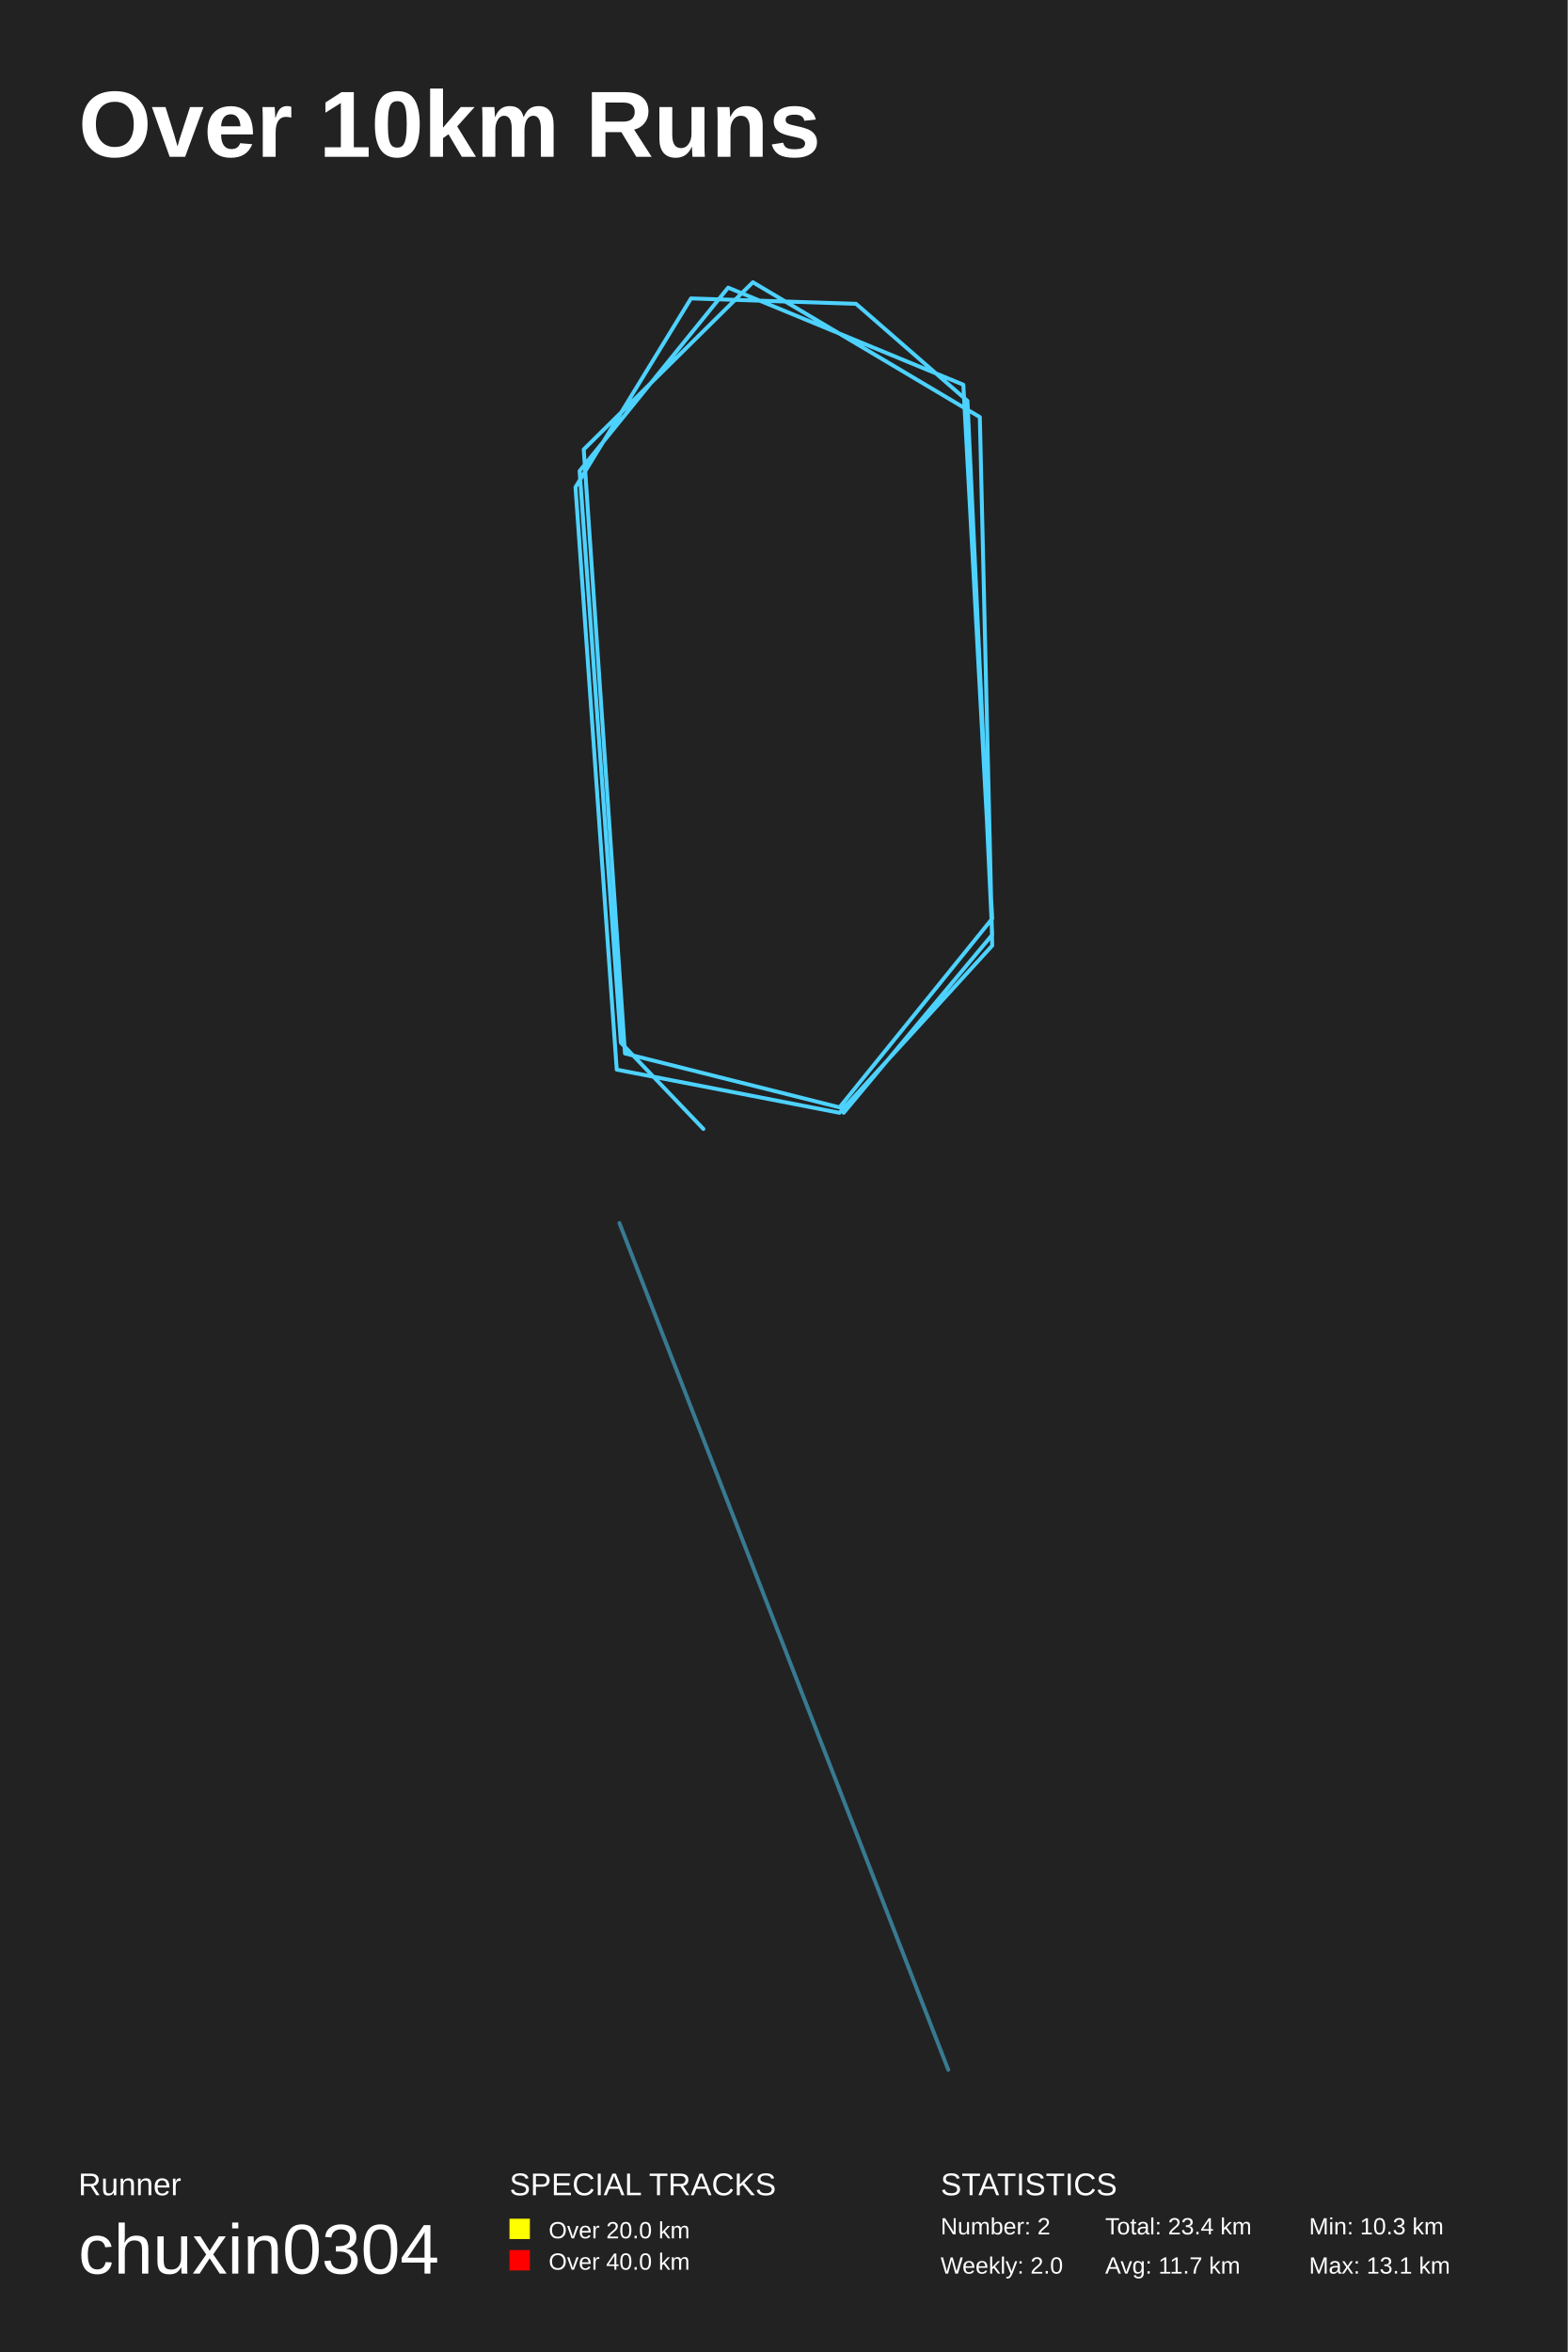
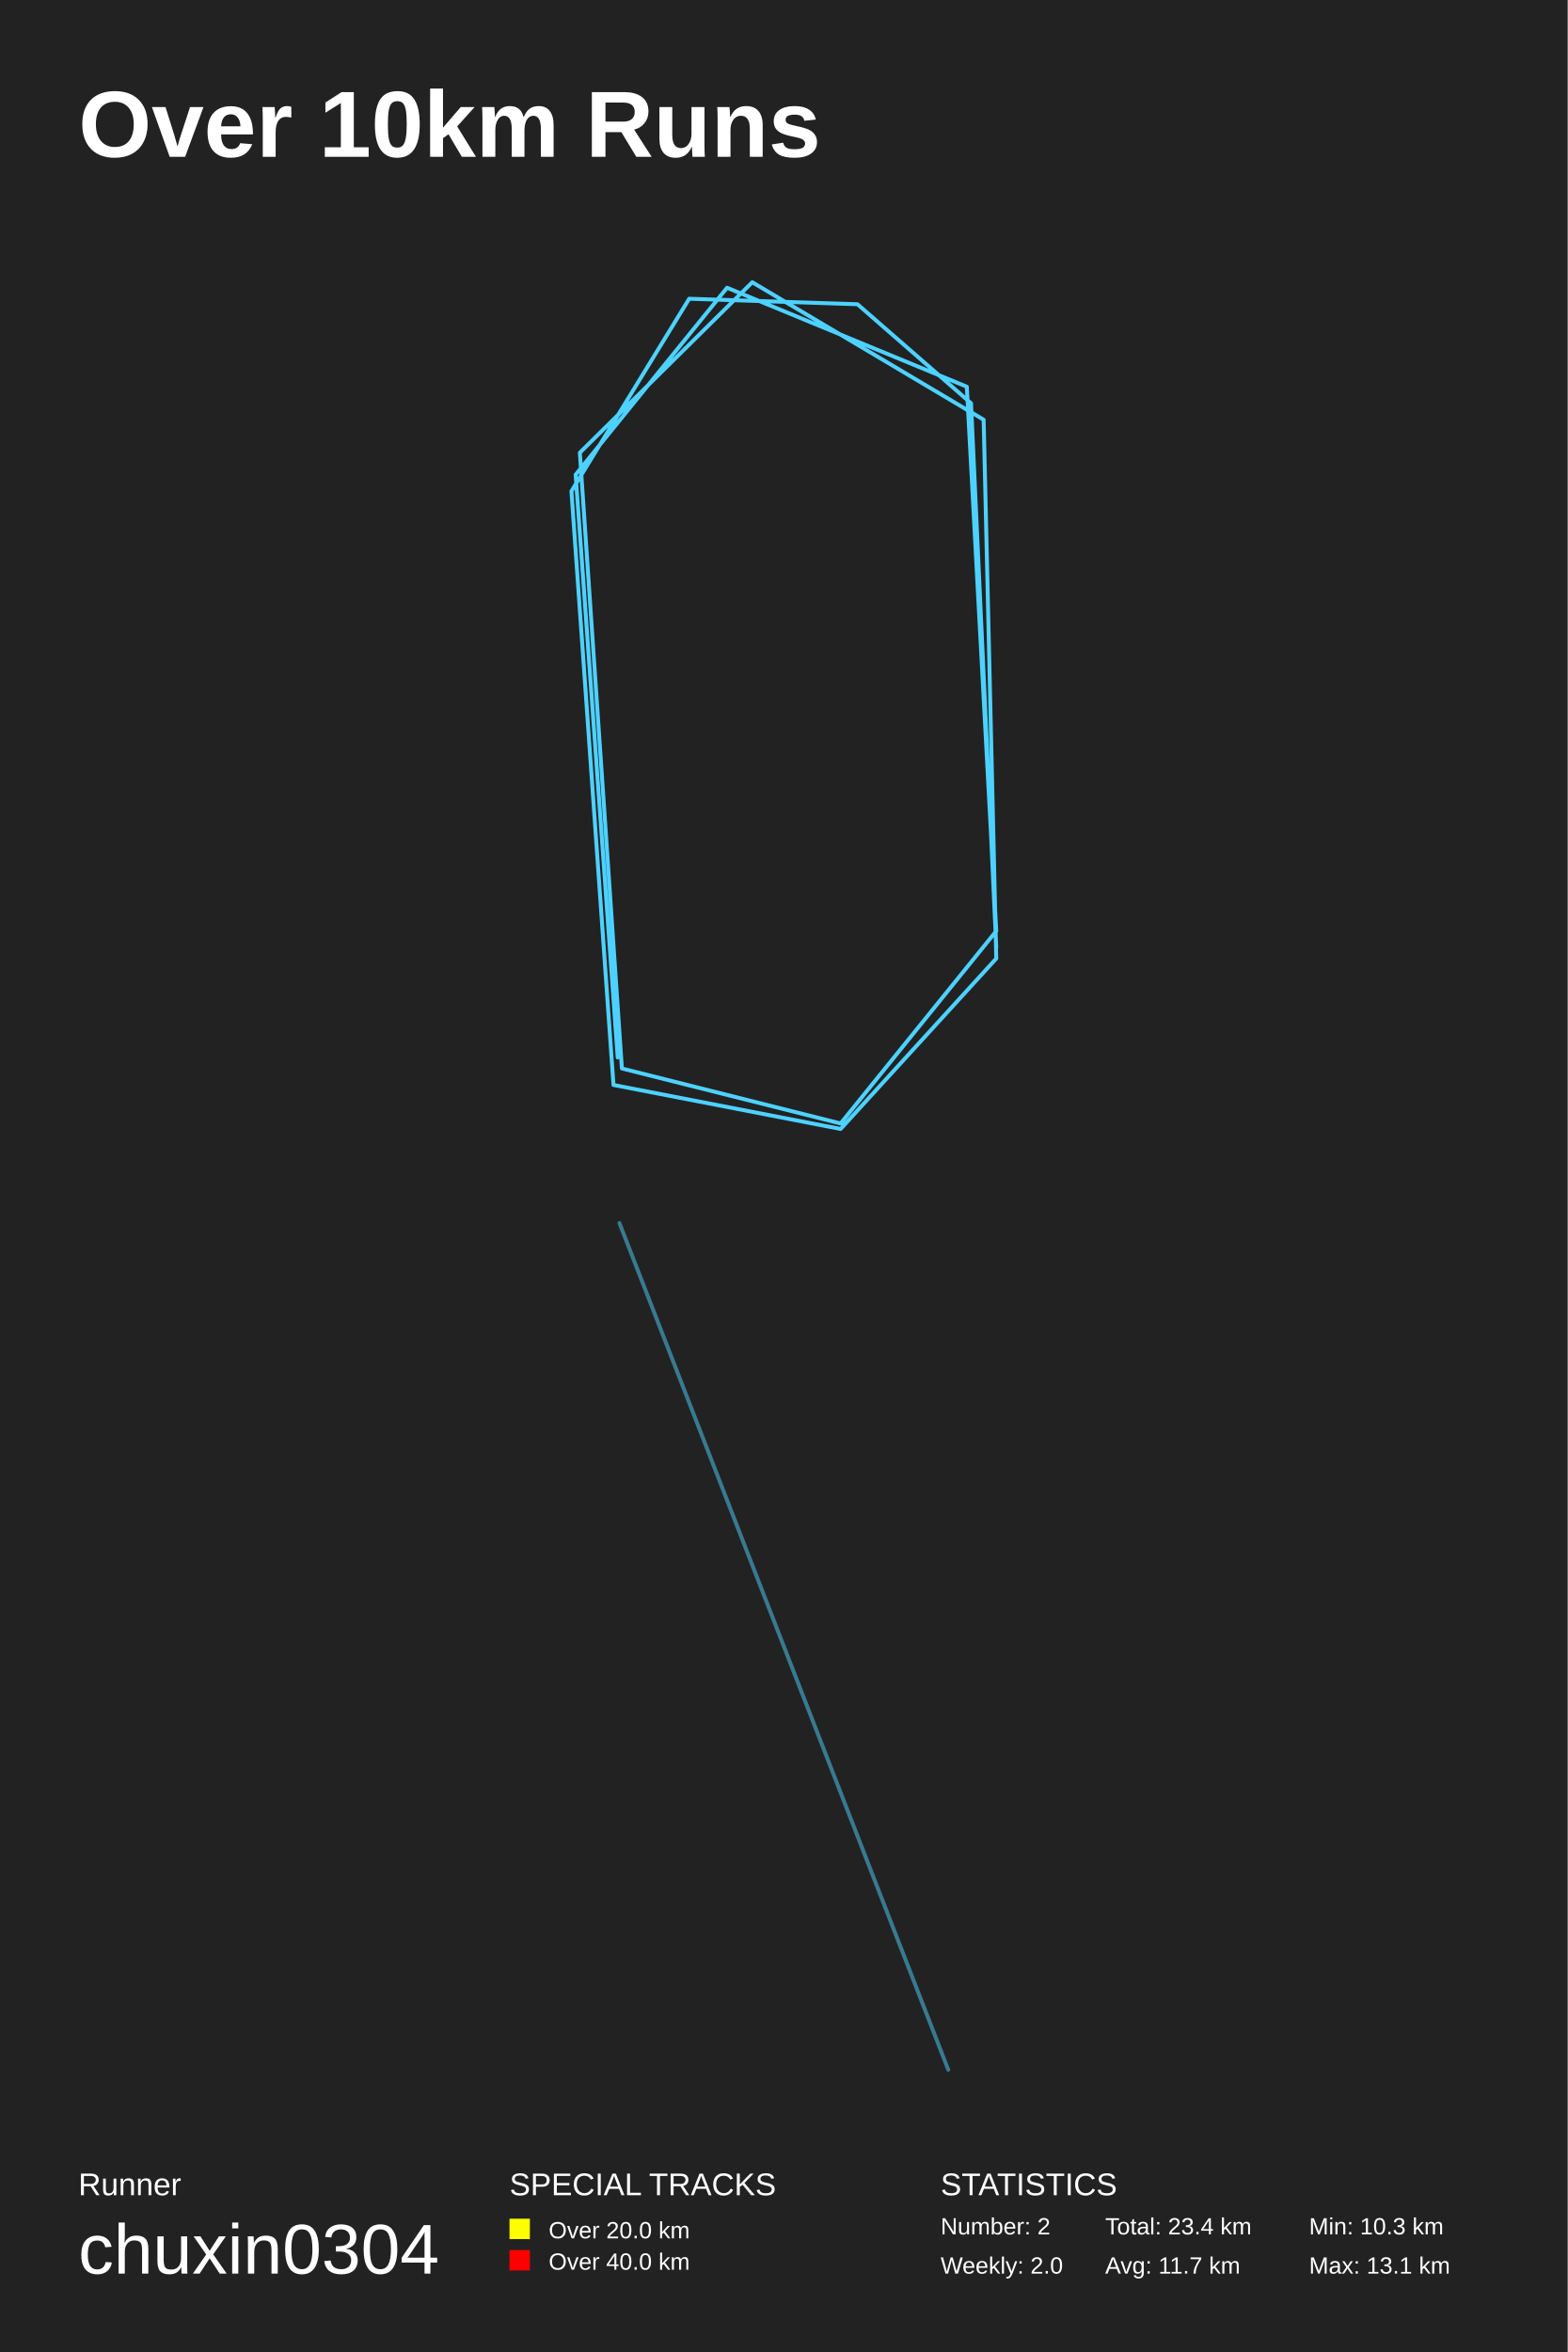
<svg xmlns="http://www.w3.org/2000/svg" baseProfile="full" height="300mm" version="1.1" viewBox="0,0,200,300" width="200mm">
  <defs />
  <rect fill="#222222" height="300" width="200" x="0" y="0" />
  <text fill="#FFFFFF" style="font-size:12px; font-family:Arial; font-weight:bold;" x="10" y="20">Over 10km Runs</text>
  <text fill="#FFFFFF" style="font-size:4px; font-family:Arial" x="10" y="280">Runner</text>
  <text fill="#FFFFFF" style="font-size:9px; font-family:Arial" x="10" y="290">chuxin0304</text>
  <text fill="#FFFFFF" style="font-size:4px; font-family:Arial" x="65" y="280">SPECIAL TRACKS</text>
  <rect fill="yellow" height="2.6" width="2.6" x="65" y="283" />
  <text fill="#FFFFFF" style="font-size:3px; font-family:Arial" x="70" y="285.5">Over 20.0 km</text>
  <rect fill="red" height="2.6" width="2.6" x="65" y="287" />
  <text fill="#FFFFFF" style="font-size:3px; font-family:Arial" x="70" y="289.5">Over 40.0 km</text>
  <text fill="#FFFFFF" style="font-size:4px; font-family:Arial" x="120" y="280">STATISTICS</text>
  <text fill="#FFFFFF" style="font-size:3px; font-family:Arial" x="120" y="285">Number: 2</text>
  <text fill="#FFFFFF" style="font-size:3px; font-family:Arial" x="120" y="290">Weekly: 2.0</text>
  <text fill="#FFFFFF" style="font-size:3px; font-family:Arial" x="141" y="285">Total: 23.4 km</text>
  <text fill="#FFFFFF" style="font-size:3px; font-family:Arial" x="141" y="290">Avg: 11.7 km</text>
  <text fill="#FFFFFF" style="font-size:3px; font-family:Arial" x="167" y="285">Min: 10.3 km</text>
  <text fill="#FFFFFF" style="font-size:3px; font-family:Arial" x="167" y="290">Max: 13.1 km</text>
-   <polyline fill="none" opacity="1" points="107.632,141.936 126.582,119.236 123.424,51.134 109.212,38.752 88.157,38.064 73.418,62.14 78.682,136.433 107.106,141.936 126.582,120.612 125.003,53.198 96.052,36.0 74.471,57.325 79.735,134.37 107.106,141.248 126.582,117.172 122.897,49.07 92.894,36.688 73.945,60.077 79.208,132.994 89.736,144.0" stroke="#4DD2FF" stroke-dasharray="none" stroke-linecap="round" stroke-linejoin="round" stroke-width="0.5" />
-   <polyline fill="none" opacity="0.5" points="120.976,264.0 79.024,156.0 120.976,264.0 79.024,156.0 120.976,264.0 79.024,156.0 120.976,264.0 79.024,156.0 120.976,264.0 79.024,156.0 120.976,264.0 79.024,156.0 120.976,264.0 79.024,156.0 120.976,264.0 79.024,156.0 120.976,264.0 79.024,156.0 120.976,264.0 79.024,156.0 120.976,264.0 79.024,156.0 120.976,264.0 79.024,156.0 120.976,264.0 79.024,156.0 120.976,264.0 79.024,156.0 120.976,264.0 79.024,156.0 120.976,264.0 79.024,156.0 120.976,264.0 79.024,156.0 120.976,264.0 79.024,156.0 120.976,264.0 79.024,156.0 120.976,264.0 79.024,156.0 120.976,264.0 79.024,156.0 120.976,264.0 79.024,156.0 120.976,264.0 79.024,156.0 120.976,264.0 79.024,156.0 120.976,264.0 79.024,156.0 120.976,264.0 79.024,156.0 120.976,264.0 79.024,156.0 120.976,264.0 79.024,156.0 120.976,264.0 79.024,156.0 120.976,264.0 79.024,156.0 120.976,264.0 79.024,156.0 120.976,264.0 79.024,156.0 120.976,264.0 79.024,156.0 120.976,264.0 79.024,156.0 120.976,264.0 79.024,156.0 120.976,264.0 79.024,156.0 120.976,264.0 79.024,156.0 120.976,264.0 79.024,156.0 120.976,264.0 79.024,156.0" stroke="#4DD2FF" stroke-dasharray="1,0.5" stroke-linecap="round" stroke-linejoin="round" stroke-width="0.5" />
+   <polyline fill="none" opacity="1" points="127.1,120.857 123.88,51.429 109.391,38.805 87.926,38.104 72.9,62.65 78.267,138.39 107.244,144.0 127.1,122.26 125.49,53.533 95.975,36.0 73.974,57.74 79.34,136.286 107.244,143.299 127.1,118.753 123.343,49.325 92.756,36.701 73.437,60.546 78.803,134.883" stroke="#4DD2FF" stroke-dasharray="none" stroke-linecap="round" stroke-linejoin="round" stroke-width="0.5" />
+   <polyline fill="none" opacity="0.5" points="79.024,156.0 120.976,264.0 79.024,156.0 120.976,264.0 79.024,156.0 120.976,264.0 79.024,156.0 120.976,264.0 79.024,156.0 120.976,264.0 79.024,156.0 120.976,264.0 79.024,156.0 120.976,264.0 79.024,156.0 120.976,264.0 79.024,156.0 120.976,264.0 79.024,156.0 120.976,264.0 79.024,156.0 120.976,264.0 79.024,156.0 120.976,264.0 79.024,156.0 120.976,264.0 79.024,156.0 120.976,264.0 79.024,156.0 120.976,264.0 79.024,156.0 120.976,264.0 79.024,156.0 120.976,264.0 79.024,156.0 120.976,264.0 79.024,156.0 120.976,264.0 79.024,156.0 120.976,264.0 79.024,156.0 120.976,264.0 79.024,156.0 120.976,264.0 79.024,156.0 120.976,264.0 79.024,156.0 120.976,264.0 79.024,156.0 120.976,264.0 79.024,156.0 120.976,264.0 79.024,156.0 120.976,264.0 79.024,156.0 120.976,264.0 79.024,156.0 120.976,264.0 79.024,156.0 120.976,264.0 79.024,156.0 120.976,264.0 79.024,156.0 120.976,264.0 79.024,156.0 120.976,264.0 79.024,156.0 120.976,264.0 79.024,156.0 120.976,264.0 79.024,156.0 120.976,264.0 79.024,156.0 120.976,264.0 79.024,156.0 120.976,264.0" stroke="#4DD2FF" stroke-dasharray="1,0.5" stroke-linecap="round" stroke-linejoin="round" stroke-width="0.5" />
</svg>
